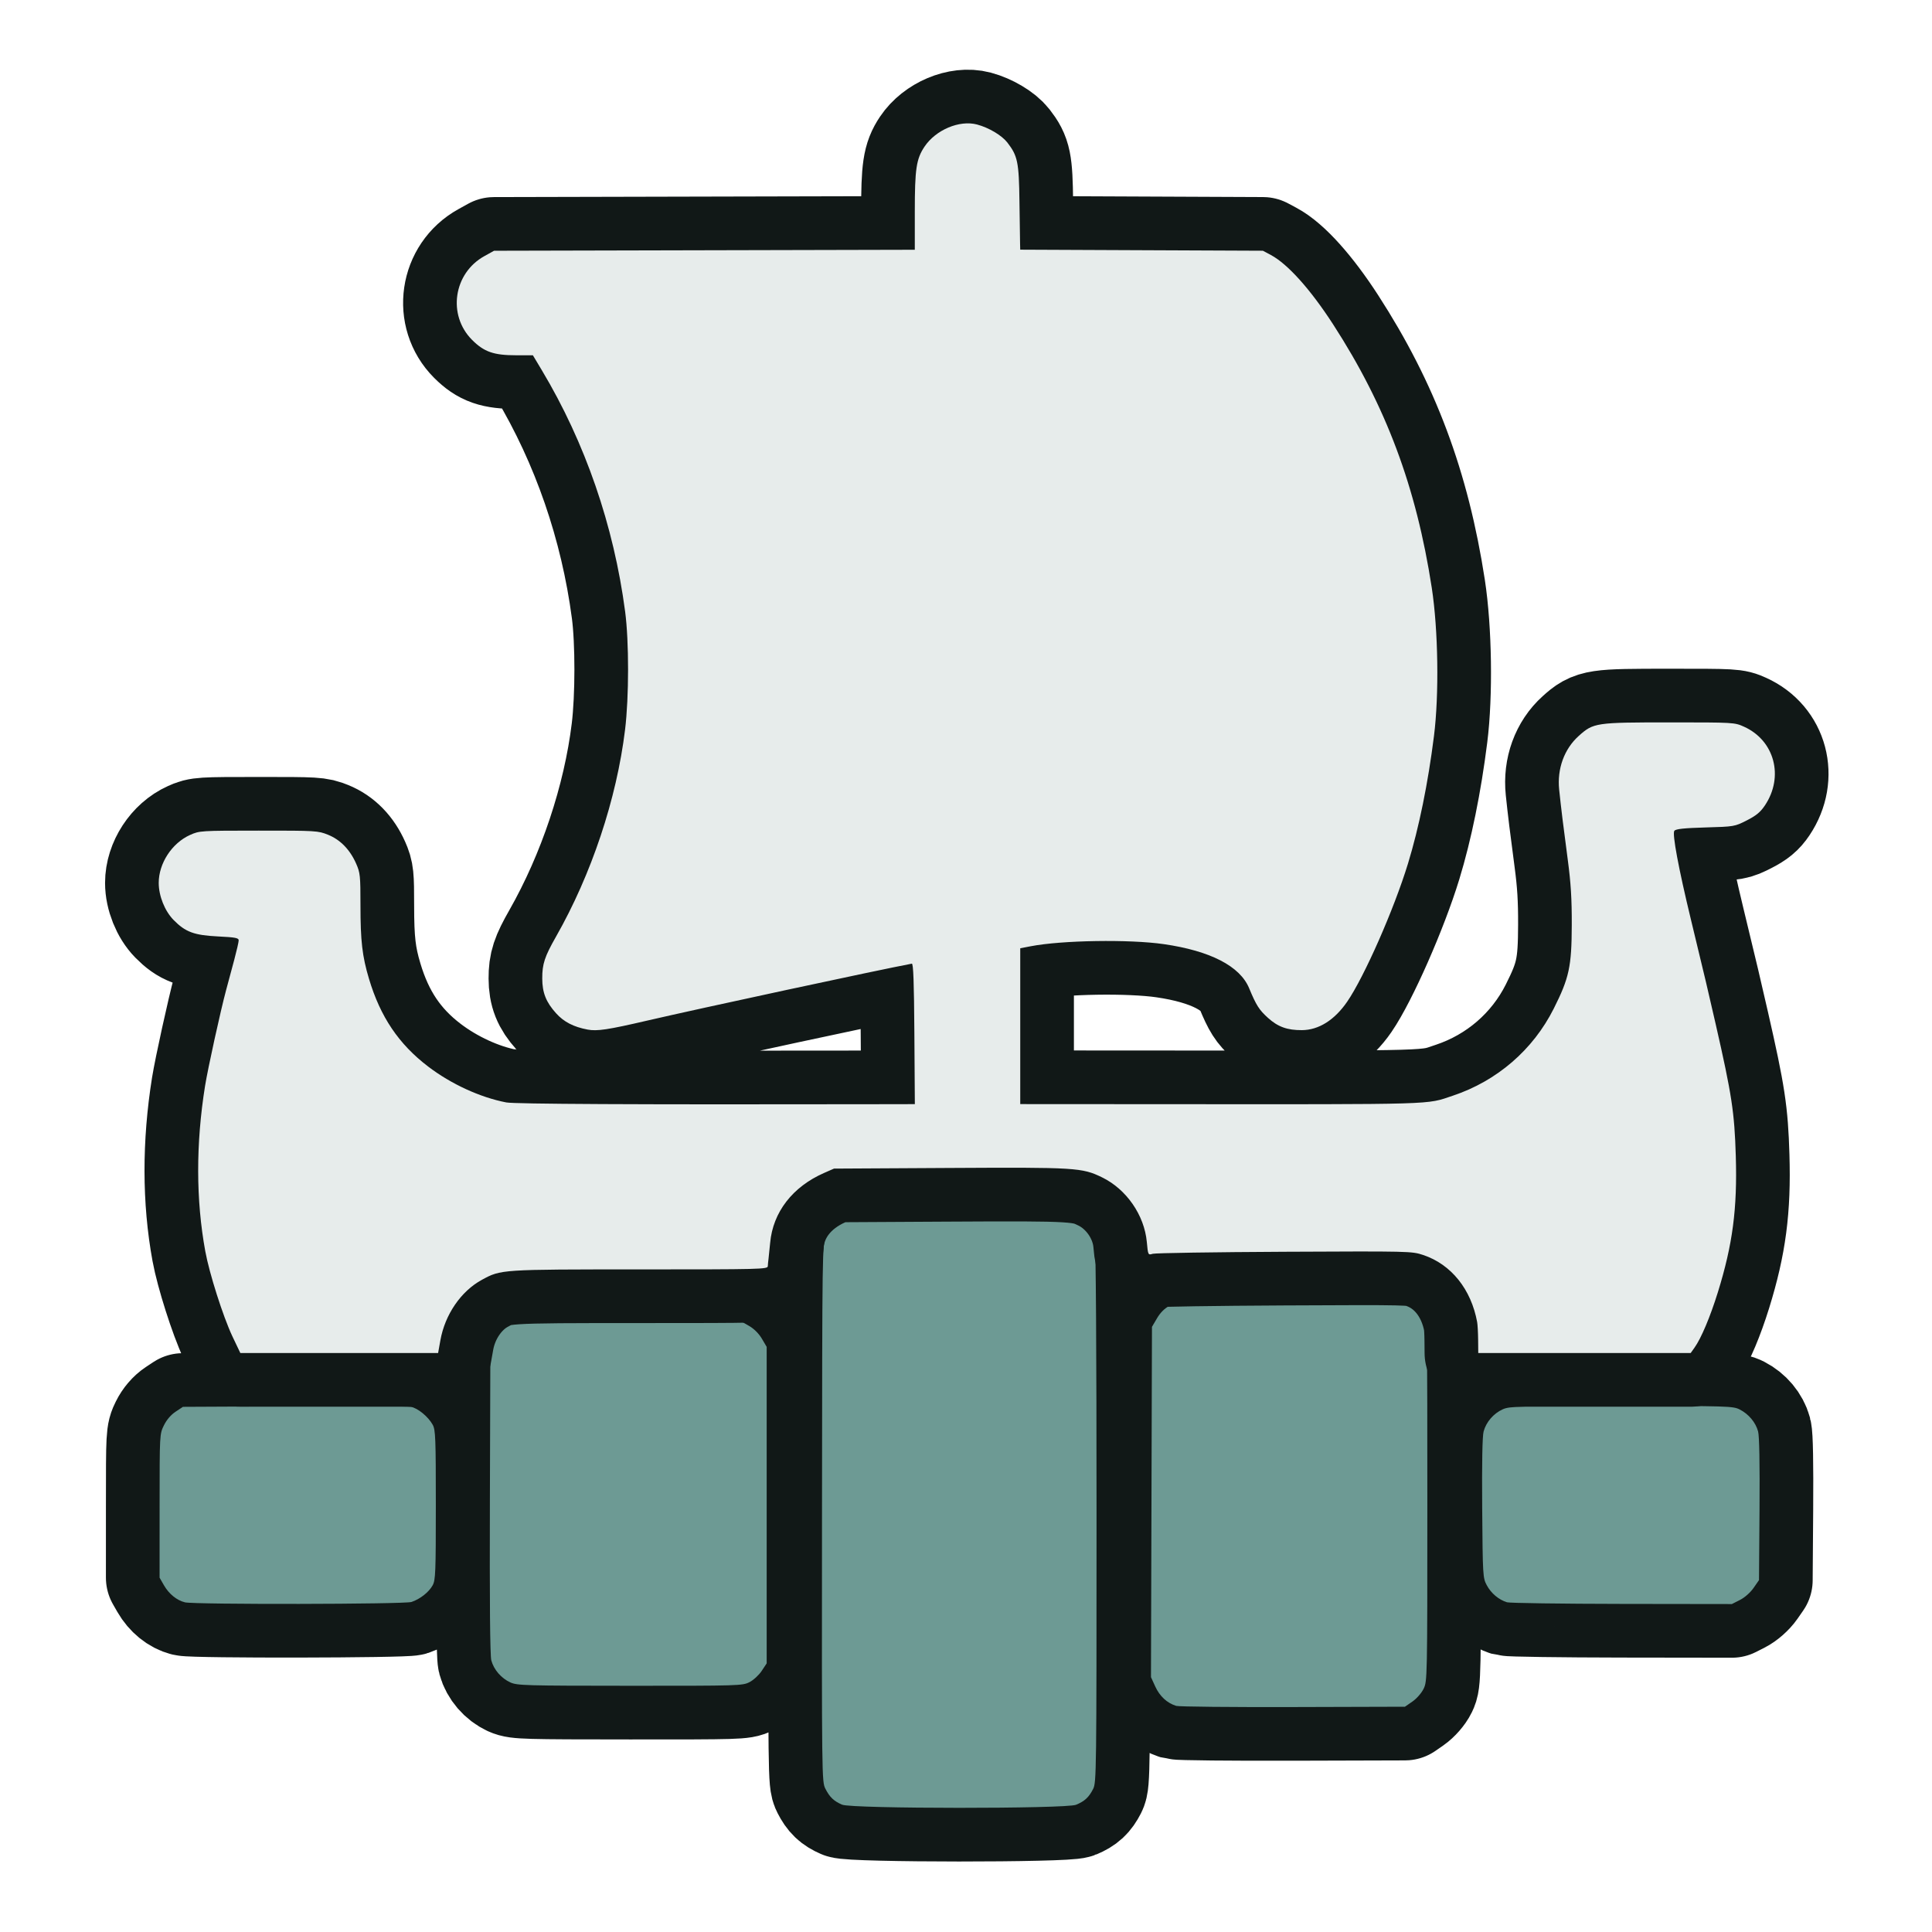
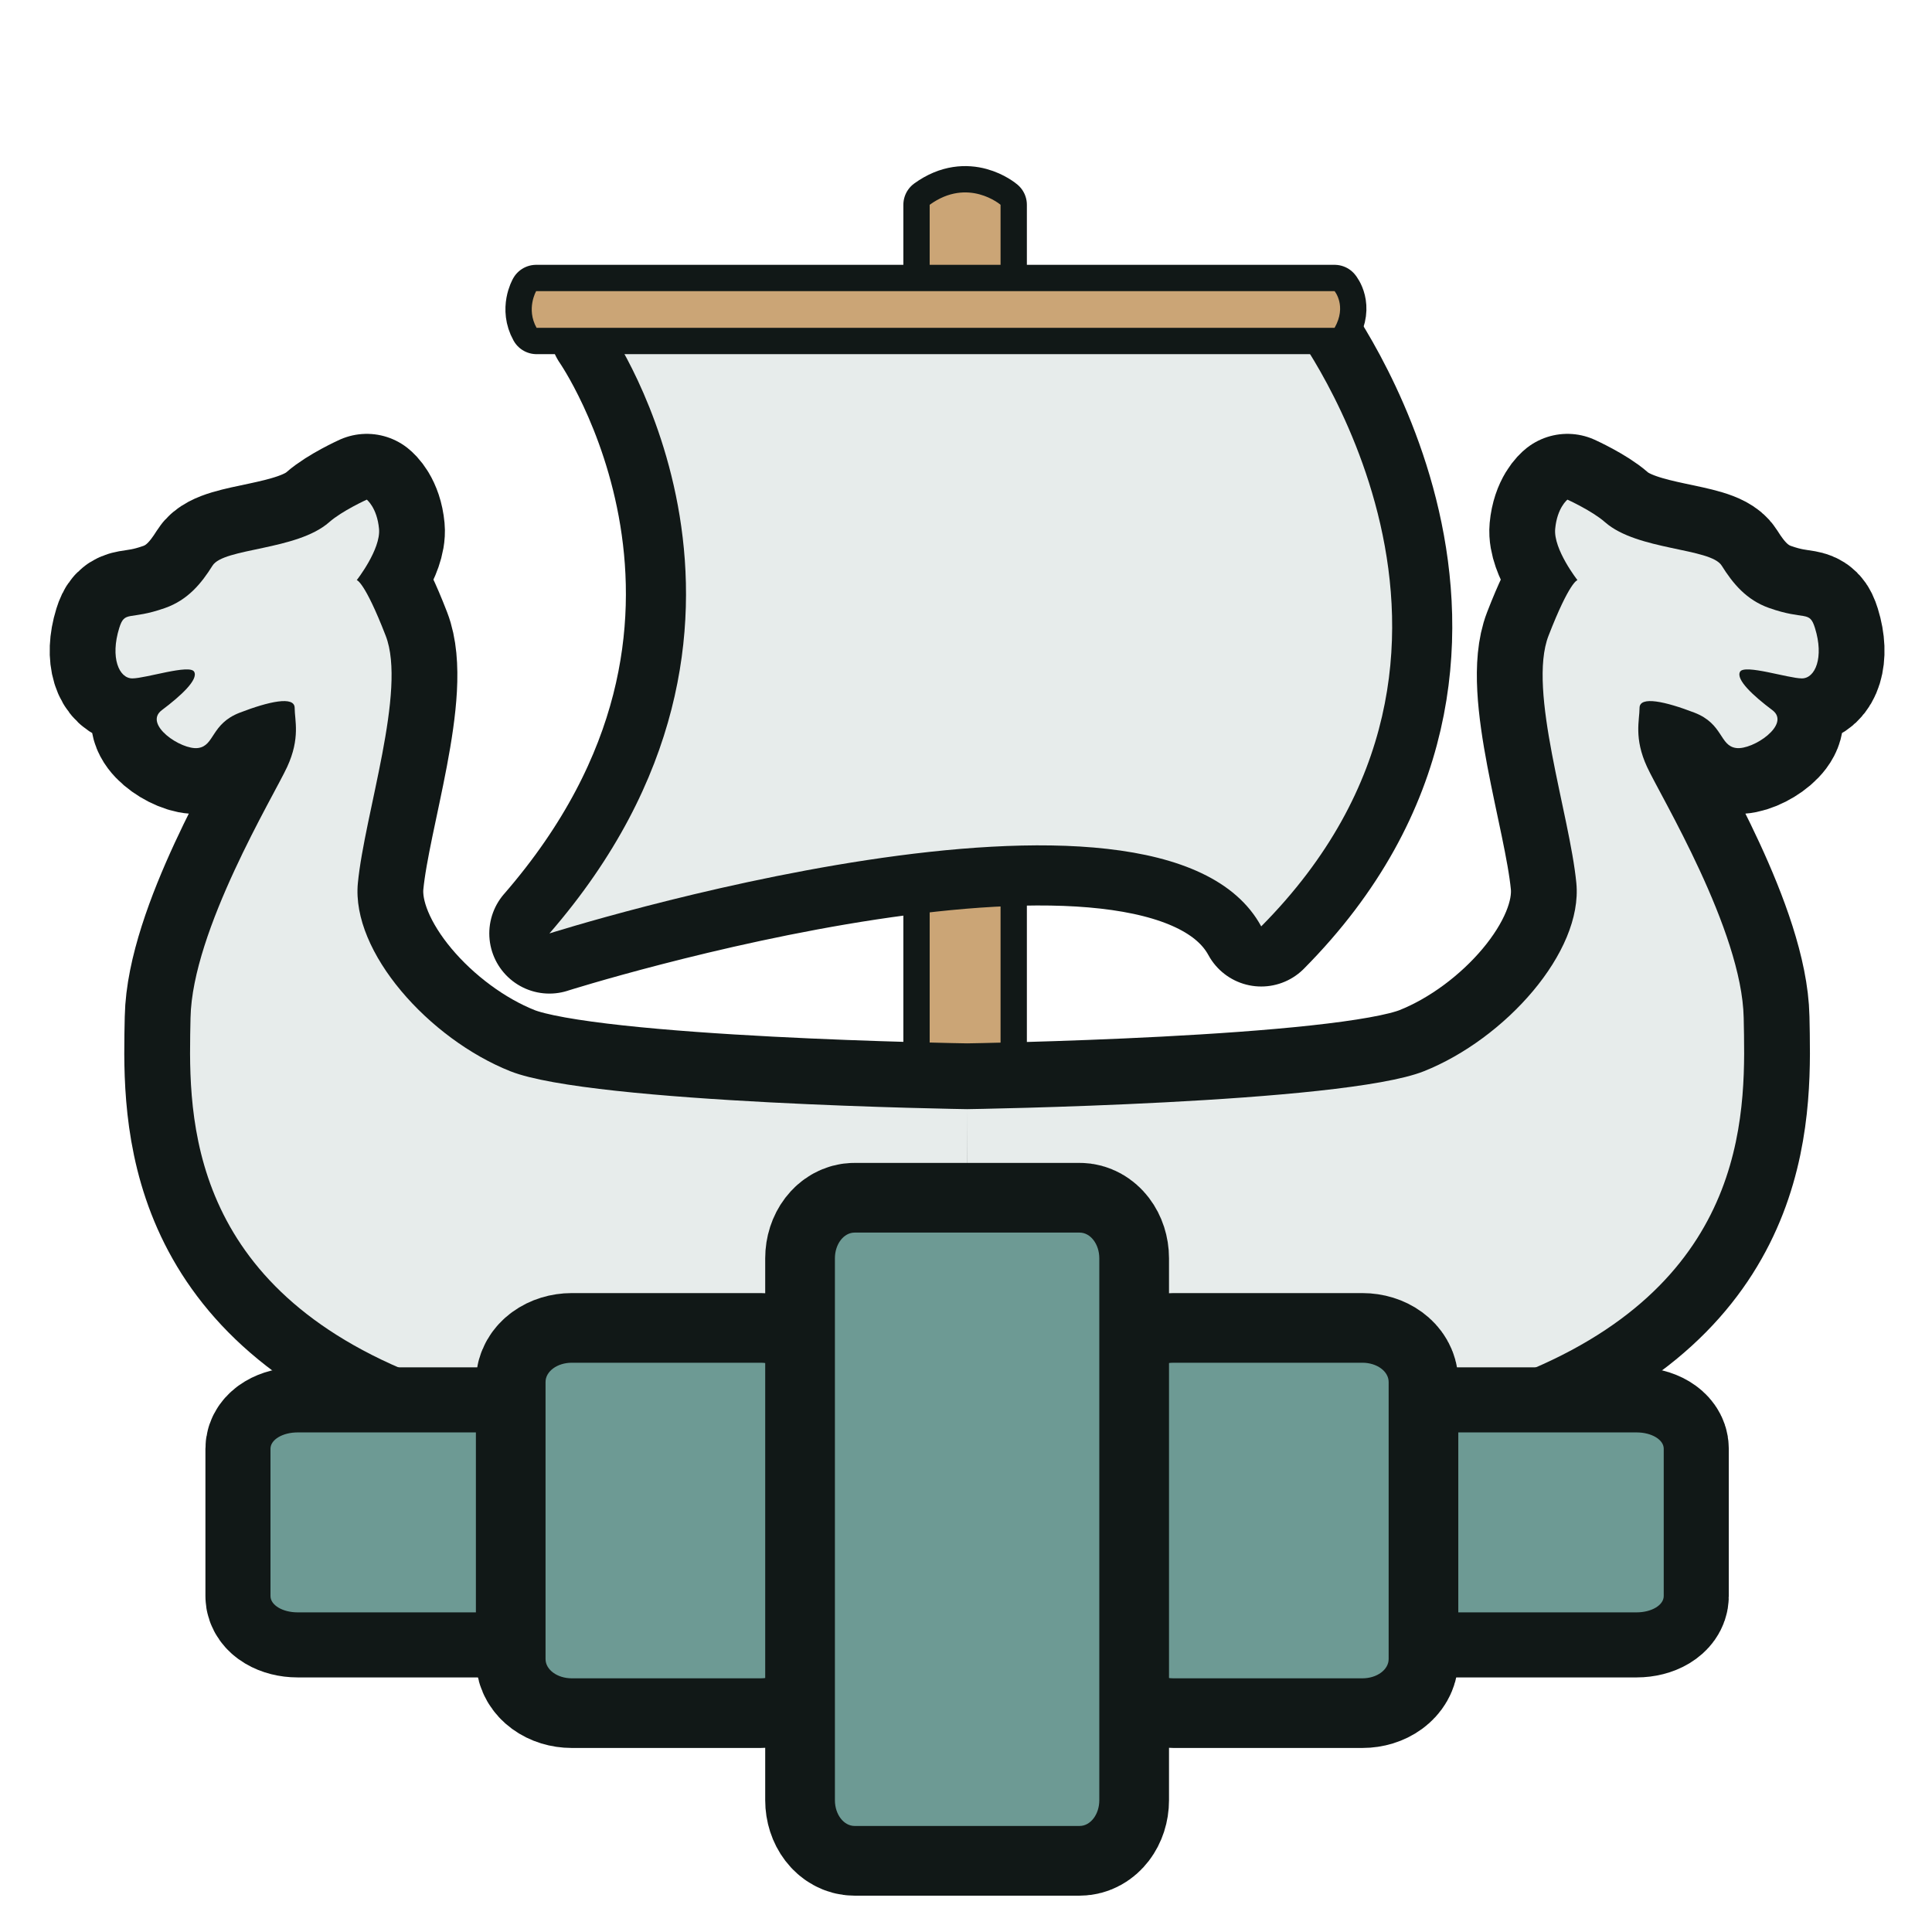
- <svg xmlns="http://www.w3.org/2000/svg" viewBox="55 84.5 90 90">
-   <path d="m94.23 168.57c-0.39-0.169-0.579-0.349-0.781-0.746-0.166-0.325-0.168-0.516-0.157-12.827 0.011-12.44 0.011-12.499 0.185-12.859 0.118-0.245 0.296-0.432 0.552-0.582l0.377-0.221 5.266-7e-3c4.703-6e-3 5.293 7e-3 5.52 0.13 0.37 0.2 0.711 0.589 0.806 0.92 0.052 0.183 0.083 4.852 0.083 12.718 0 12.029-5e-3 12.439-0.16 12.743-0.198 0.388-0.39 0.566-0.793 0.734-0.463 0.193-10.452 0.19-10.898-4e-3zm15.558-4.605c-0.42-0.129-0.763-0.447-0.969-0.895l-0.202-0.442 0.046-16.318 0.236-0.402c0.153-0.261 0.354-0.462 0.572-0.573 0.327-0.167 0.461-0.17 5.697-0.148l5.362 0.023 0.312 0.238c0.171 0.131 0.387 0.386 0.48 0.568 0.165 0.323 0.169 0.51 0.169 8.562 0 8.106-3e-3 8.237-0.172 8.588-0.098 0.202-0.323 0.46-0.522 0.598l-0.35 0.242-5.214 0.015c-2.868 8e-3 -5.317-0.016-5.444-0.055zm-31.016-1.093c-0.424-0.193-0.768-0.592-0.885-1.025-0.059-0.221-0.081-2.698-0.066-7.51l0.023-7.181 0.198-0.318c0.109-0.175 0.376-0.423 0.593-0.55l0.395-0.232h10.499l0.368 0.211c0.227 0.13 0.454 0.357 0.593 0.593l0.225 0.382v14.744l-0.233 0.352c-0.128 0.194-0.384 0.429-0.568 0.523-0.326 0.166-0.483 0.171-5.567 0.169-4.893-2e-3 -5.254-0.012-5.574-0.157zm-15.158-3.73c-0.375-0.09-0.746-0.391-0.978-0.796l-0.202-0.352 6.95e-4 -3.344c6.96e-4 -3.343 7.52e-4 -3.344 0.201-3.752 0.126-0.257 0.327-0.492 0.543-0.635l0.343-0.227 5.171-0.025c2.844-0.014 5.296-2e-3 5.448 0.025 0.323 0.058 0.812 0.461 1.018 0.838 0.129 0.235 0.144 0.627 0.144 3.734 0 3.146-0.014 3.497-0.148 3.742-0.175 0.319-0.584 0.641-0.986 0.776-0.326 0.109-10.104 0.125-10.555 0.017zm61.583-4e-3c-0.378-0.114-0.737-0.417-0.937-0.791-0.184-0.344-0.189-0.429-0.214-3.589-0.016-2.113 7e-3 -3.354 0.066-3.573 0.118-0.44 0.461-0.838 0.887-1.032 0.32-0.145 0.68-0.156 5.531-0.157 4.985-2e-3 5.202 5e-3 5.514 0.164 0.417 0.213 0.741 0.6 0.855 1.022 0.058 0.216 0.081 1.498 0.066 3.63l-0.024 3.296-0.255 0.367c-0.149 0.214-0.412 0.446-0.632 0.557l-0.377 0.191-5.126-7e-3c-2.819-4e-3 -5.229-0.038-5.355-0.076z" fill="#6D9A94" stroke="#111817" stroke-width="5" stroke-linejoin="round" stroke-linecap="round" paint-order="stroke" />
-   <path d="m65.82 146.74c-0.435-0.931-1.068-2.919-1.256-3.946-0.439-2.392-0.443-5.011-0.012-7.705 0.13-0.81 0.72-3.497 0.984-4.478 0.095-0.355 0.266-0.988 0.378-1.407s0.205-0.823 0.205-0.898c1.79e-4 -0.114-0.155-0.143-0.958-0.183-1.119-0.055-1.522-0.204-2.074-0.766-0.411-0.419-0.693-1.121-0.693-1.728-9.44e-4 -0.911 0.615-1.854 1.458-2.233 0.44-0.198 0.488-0.201 3.199-0.202 2.674-1e-3 2.765 4e-3 3.232 0.193 0.571 0.231 1.019 0.691 1.307 1.343 0.188 0.426 0.202 0.561 0.202 1.942 0 1.662 0.082 2.371 0.396 3.422 0.53 1.774 1.386 3.045 2.757 4.09 1.072 0.817 2.424 1.438 3.642 1.672 0.387 0.074 5.931 0.102 16.849 0.083l2.181-4e-3 -0.022-3.281c-0.016-2.41-0.048-3.276-0.119-3.263-1.535 0.288-9.905 2.09-12.307 2.648-1.85 0.43-2.356 0.507-2.8 0.422-0.652-0.124-1.102-0.356-1.463-0.757-0.47-0.521-0.644-0.959-0.646-1.623-0.002-0.674 0.111-1.017 0.641-1.948 1.65-2.897 2.824-6.413 3.217-9.641 0.185-1.521 0.187-4.107 0.003-5.503-0.528-4.008-1.861-7.869-3.879-11.24l-0.418-0.699h-0.784c-1.039 0-1.49-0.157-2.047-0.714-1.156-1.156-0.871-3.106 0.571-3.905l0.451-0.25 19.6-0.046v-1.772c0-1.996 0.069-2.458 0.452-3.031 0.524-0.783 1.628-1.249 2.446-1.032 0.55 0.146 1.152 0.504 1.412 0.838 0.482 0.621 0.542 0.911 0.565 2.756 0.012 0.931 0.025 1.816 0.029 1.965l7e-3 0.272 11.303 0.049 0.375 0.2c0.781 0.417 1.842 1.599 2.897 3.229 2.463 3.805 3.873 7.571 4.597 12.277 0.3 1.954 0.345 4.97 0.102 6.9-0.277 2.204-0.697 4.261-1.211 5.944-0.652 2.132-2.037 5.276-2.833 6.434-0.589 0.856-1.327 1.319-2.106 1.324-0.685 4e-3 -1.119-0.153-1.58-0.569-0.416-0.376-0.549-0.585-0.882-1.387-0.426-1.025-1.805-1.737-3.971-2.05-1.604-0.232-4.745-0.183-6.203 0.098l-0.487 0.094v7.259l6.71 4e-3c12.92 7e-3 12.169 0.029 13.441-0.395 2.055-0.686 3.734-2.134 4.7-4.054 0.72-1.431 0.835-1.963 0.841-3.895 4e-3 -1.215-0.042-1.961-0.187-3.048-0.196-1.467-0.314-2.428-0.4-3.26-0.101-0.969 0.236-1.895 0.909-2.5 0.687-0.618 0.784-0.633 4.225-0.633 3.009 0 3.034 1e-3 3.477 0.201 1.422 0.64 1.87 2.326 0.975 3.664-0.21 0.314-0.407 0.477-0.845 0.7-0.565 0.287-0.584 0.291-1.925 0.329-1.005 0.029-1.379 0.069-1.45 0.155-0.108 0.13 0.192 1.739 0.772 4.137 0.686 2.836 0.787 3.262 1.153 4.868 0.751 3.291 0.876 4.11 0.937 6.147 0.074 2.455-0.146 4.121-0.834 6.341-0.355 1.144-0.778 2.148-1.088 2.583l-0.18 0.253h-9.895l-6e-3 -0.614c-3e-3 -0.338-0.024-0.709-0.045-0.826-0.28-1.534-1.213-2.694-2.516-3.128-0.53-0.176-0.619-0.178-6.457-0.15-3.256 0.016-6.019 0.058-6.139 0.094-0.219 0.065-0.22 0.064-0.277-0.552-0.116-1.252-0.953-2.458-2.087-3.009-0.932-0.453-1.215-0.47-7.11-0.437l-5.376 0.03-0.466 0.205c-1.466 0.644-2.378 1.827-2.507 3.251-0.026 0.286-0.06 0.616-0.075 0.732-0.016 0.116-0.031 0.278-0.035 0.36-0.007 0.14-0.349 0.148-5.958 0.148-6.481 0-6.47-7.4e-4 -7.361 0.485-0.975 0.531-1.719 1.615-1.934 2.822l-0.105 0.588h-9.213z" fill="#E7ECEB" stroke="#111817" stroke-width="5" stroke-linejoin="round" stroke-linecap="round" paint-order="stroke" />
+ <svg xmlns="http://www.w3.org/2000/svg" version="1.1" viewBox="70.96 119.96 881.07 881.07">
+   <g stroke="#111817" stroke-linecap="round" stroke-linejoin="round" stroke-width="60" style="paint-order:stroke markers fill">
+     <path d="m494.93 629.36v-416.01c17.524-12.698 32.325 0 32.325 0v416.73z" fill="#cba576" stroke-width="24" />
+     <path d="m321.51 545.66c121.82-140.35 27.442-275.55 27.442-275.55h311.9s110.43 146.14-14.725 272.32c-46.183-84.981-324.62 3.219-324.62 3.219z" fill="#e7eceb" stroke-width="54.83" />
+     <path d="m315.48 252.73h364.1s5.689 6.76 0 16.739h-363.92c-4.853-8.691-0.19-16.739-0.19-16.739z" fill="#cba576" stroke-width="24" />
+     <path d="m512 625.78s171.17-2.54 208.25-17.27c37.079-14.73 72.635-54.349 69.587-85.841-3.048-31.492-22.349-87.873-12.698-112.76 9.651-24.889 13.206-25.397 13.206-25.397s-11.018-14.039-10.159-23.365c0.889-9.651 5.587-13.333 5.587-13.333s11.274 5.112 17.143 10.286c14.709 12.966 48.127 11.683 53.206 19.81 5.079 8.127 11.251 15.644 21.587 19.302 16.508 5.841 18.386 0.898 20.952 9.143 4.191 13.46 0.127 22.984-5.968 22.984s-26.159-6.603-28.19-3.048c-2.032 3.556 5.977 10.959 14.73 17.524 8.635 6.476-8.889 18.286-16.508 17.27-7.619-1.016-5.841-11.048-19.048-16.127-13.206-5.079-25.016-7.746-25.016-2.159s-2.667 13.714 3.429 26.921c6.095 13.206 43.299 74.518 44.063 114.41 0.751 39.217 4.444 116.83-96.127 160-100.57 43.175-257.9 40-257.9 40zm0 0s-171.17-2.54-208.25-17.27c-37.079-14.73-72.635-54.349-69.587-85.841 3.048-31.492 22.349-87.873 12.698-112.76-9.651-24.889-13.206-25.397-13.206-25.397s11.018-14.039 10.159-23.365c-0.889-9.651-5.587-13.333-5.587-13.333s-11.274 5.112-17.143 10.286c-14.709 12.966-48.127 11.683-53.206 19.81-5.079 8.127-11.251 15.644-21.587 19.302-16.508 5.841-18.386 0.898-20.952 9.143-4.191 13.46-0.127 22.984 5.968 22.984s26.159-6.603 28.19-3.048c2.032 3.556-5.977 10.959-14.73 17.524-8.635 6.476 8.889 18.286 16.508 17.27 7.619-1.016 5.841-11.048 19.048-16.127 13.206-5.079 25.016-7.746 25.016-2.159s2.667 13.714-3.429 26.921c-6.095 13.206-43.299 74.518-44.063 114.41-0.751 39.217-4.444 116.83 96.127 160 100.57 43.175 257.9 40 257.9 40z" fill="#e7eceb" />
+     <path d="m724.76 773.2h92.557c6.853 0 12.371 3.316 12.371 7.435v67.192c0 4.119-5.517 7.435-12.371 7.435h-92.557c-6.853 0-12.371-3.316-12.371-7.435v-67.192c0-4.119 5.517-7.435 12.371-7.435zm-425.52 0h-92.557c-6.853 0-12.371 3.316-12.371 7.435v67.192c0 4.119 5.517 7.435 12.371 7.435h92.557c6.853 0 12.371-3.316 12.371-7.435v-67.192c0-4.119-5.517-7.435-12.371-7.435zm0 0h-92.557c-6.853 0-12.371 3.316-12.371 7.435v67.192c0 4.119 5.517 7.435 12.371 7.435h92.557c6.853 0 12.371-3.316 12.371-7.435v-67.192c0-4.119-5.517-7.435-12.371-7.435zm425.52 0h92.557c6.853 0 12.371 3.316 12.371 7.435v67.192c0 4.119-5.517 7.435-12.371 7.435h-92.557c-6.853 0-12.371-3.316-12.371-7.435v-67.192c0-4.119 5.517-7.435 12.371-7.435z" fill="#6d9a94" stroke-width="59.339" />
+     <path d="m606.1 741.42h86.151c6.642 0 11.989 3.921 11.989 8.791v126.34c0 4.87-5.347 8.791-11.989 8.791h-86.151c-6.642 0-11.989-3.921-11.989-8.791v-126.34c0-4.87 5.347-8.791 11.989-8.791zm-188.21 0h-86.151c-6.642 0-11.989 3.921-11.989 8.791v126.34c0 4.87 5.347 8.791 11.989 8.791h86.151c6.642 0 11.989-3.921 11.989-8.791v-126.34c0-4.87-5.347-8.791-11.989-8.791z" fill="#6d9a94" stroke-width="63.523" style="paint-order:stroke markers fill" />
+     <path d="m512 682.07h51.297c4.966 0 8.992 5.257 8.992 11.741v247.12c0 6.484-4.026 11.741-8.992 11.741h-51.297zm0 0h-51.297c-4.966 0-8.992 5.257-8.992 11.741v247.12c0 6.484 4.026 11.741 8.992 11.741h51.297zm0 0h-51.297c-4.966 0-8.992 5.257-8.992 11.741v247.12c0 6.484 4.026 11.741 8.992 11.741h51.297zm0 0h51.297c4.966 0 8.992 5.257 8.992 11.741v247.12c0 6.484-4.026 11.741-8.992 11.741h-51.297z" fill="#6d9a94" stroke-width="63.576" style="paint-order:stroke markers fill" />
+   </g>
</svg>
